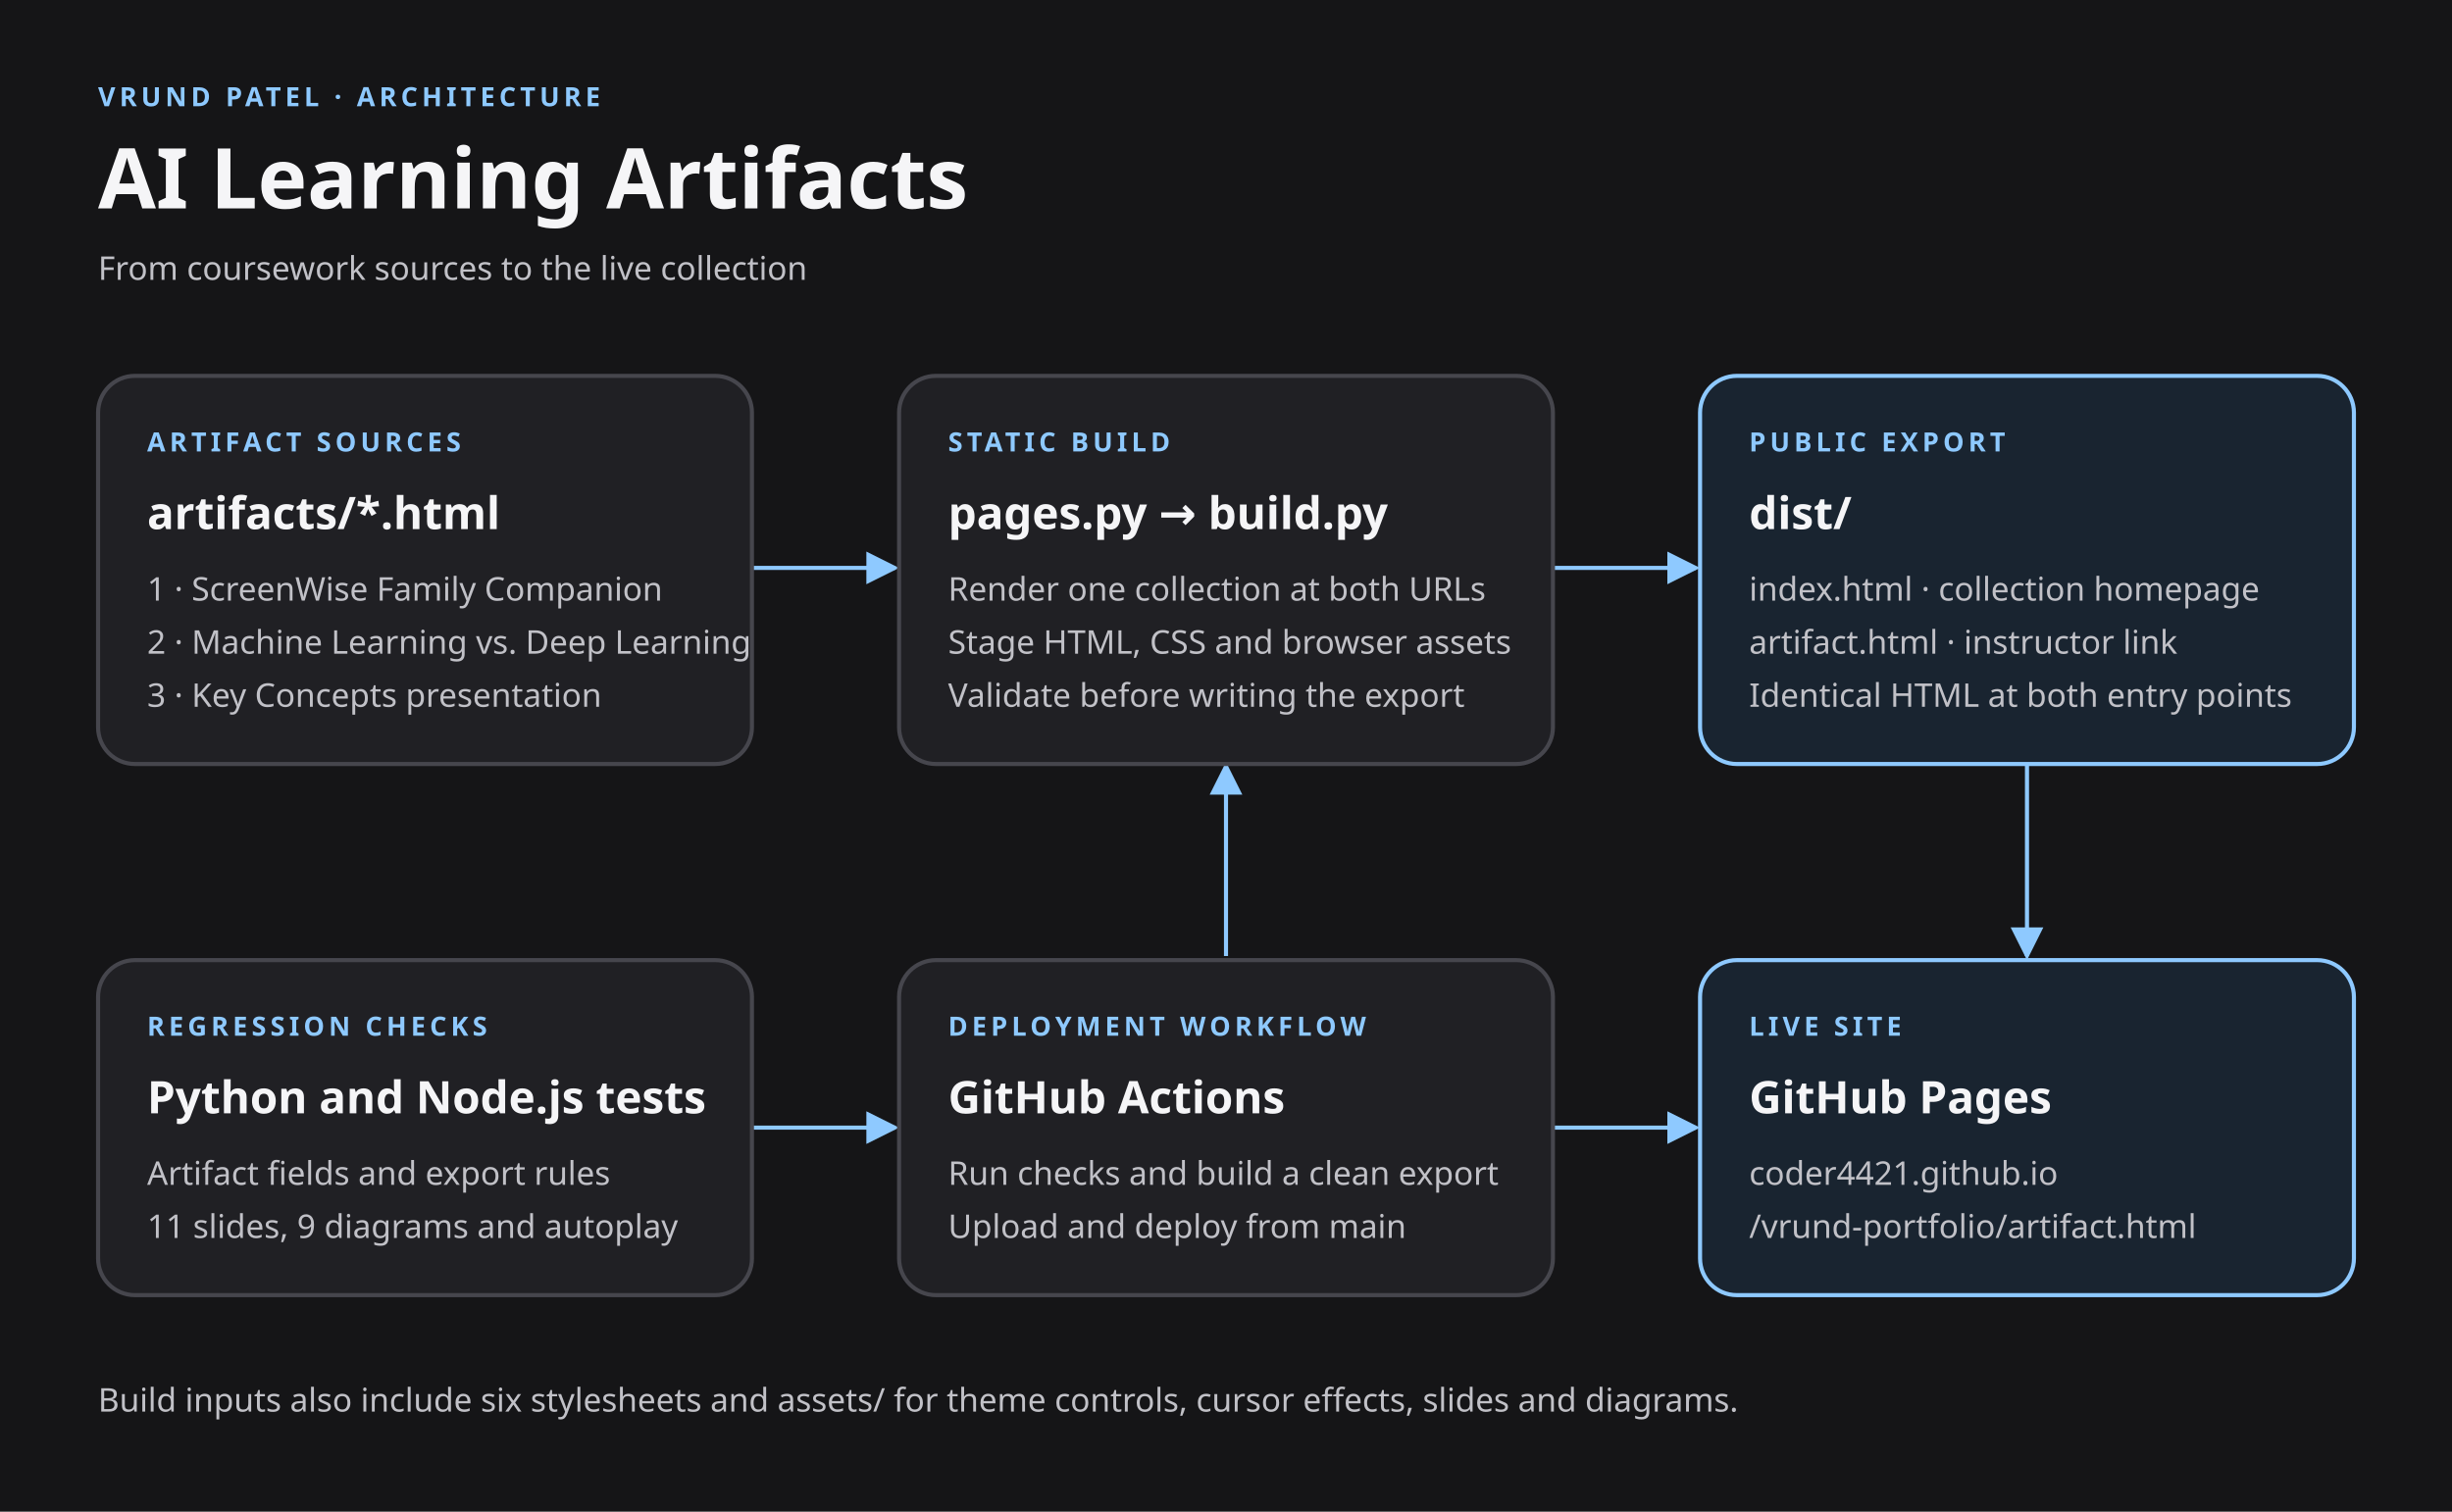
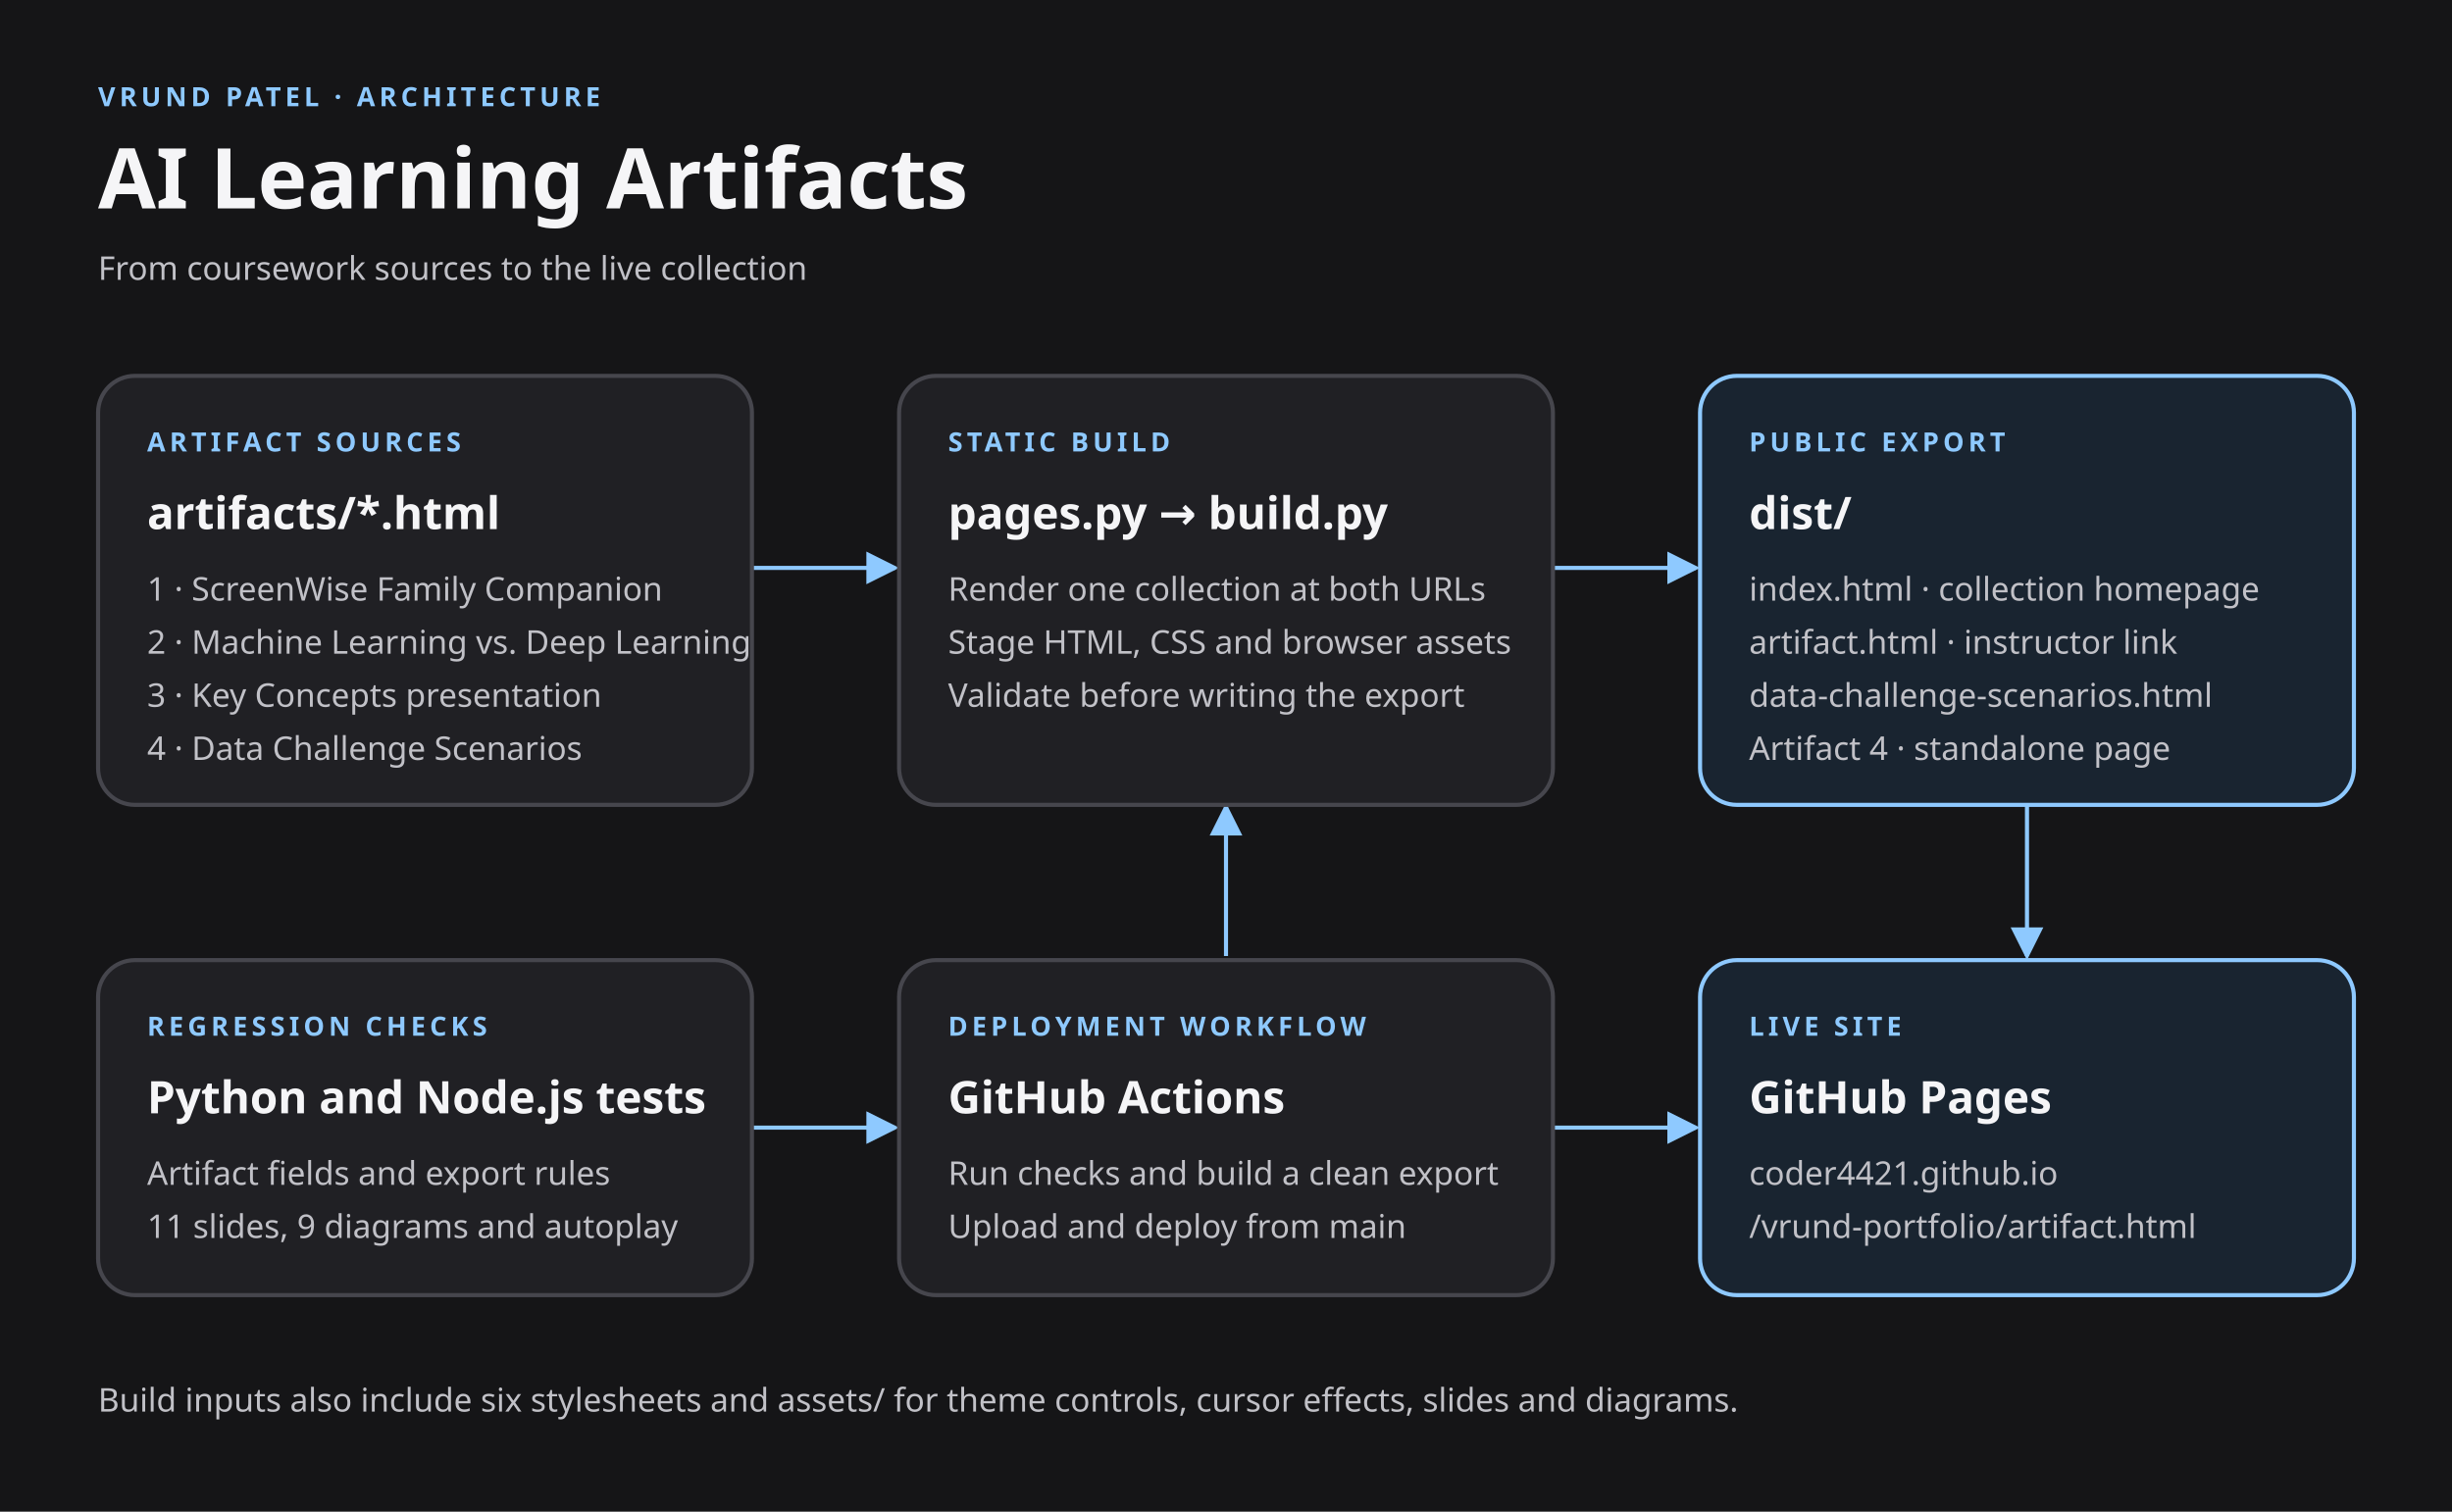
<svg xmlns="http://www.w3.org/2000/svg" width="1200" height="740" viewBox="0 0 1200 740" role="img" aria-labelledby="title desc">
  <defs>
    <marker id="arrow" markerWidth="8" markerHeight="8" refX="7" refY="4" orient="auto">
      <path d="M0 0L8 4L0 8Z" fill="#8ec9ff" />
    </marker>
    <style>
      .panel{fill:#202024;stroke:#46464d;stroke-width:2}
      .output{fill:#192430;stroke:#8ec9ff}
      .title{font:700 41px system-ui,sans-serif;fill:#f5f5f7}
      .label{font:700 22px system-ui,sans-serif;fill:#f5f5f7}
      .note{font:400 16px system-ui,sans-serif;fill:#c1c1c7}
      .eyebrow{font:700 13px system-ui,sans-serif;letter-spacing:2px;fill:#8ec9ff}
      .flow{fill:none;stroke:#8ec9ff;stroke-width:2;marker-end:url(#arrow)}
    </style>
  </defs>
  <rect width="1200" height="740" fill="#151517" />
  <text x="48" y="52" class="eyebrow">VRUND PATEL · ARCHITECTURE</text>
  <text x="48" y="102" class="title">AI Learning Artifacts</text>
  <text x="48" y="137" class="note">From coursework sources to the live collection</text>
  <path class="flow" d="M368 278H438" />
  <path class="flow" d="M760 278H830" />
  <path class="flow" d="M368 552H438" />
  <path class="flow" d="M760 552H830" />
-   <path class="flow" d="M600 468V375" />
-   <path class="flow" d="M992 374V468" />
-   <rect class="panel" x="48" y="184" width="320" height="190" rx="18" />
+   <path class="flow" d="M600 468V395" />
+   <path class="flow" d="M992 394V468" />
+   <rect class="panel" x="48" y="184" width="320" height="210" rx="18" />
  <text x="72" y="221" class="eyebrow">ARTIFACT SOURCES</text>
  <text x="72" y="259" class="label">artifacts/*.html</text>
  <text x="72" y="294" class="note">1 · ScreenWise Family Companion</text>
  <text x="72" y="320" class="note">2 · Machine Learning vs. Deep Learning</text>
  <text x="72" y="346" class="note">3 · Key Concepts presentation</text>
-   <rect class="panel" x="440" y="184" width="320" height="190" rx="18" />
+   <text x="72" y="372" class="note">4 · Data Challenge Scenarios</text>
+   <rect class="panel" x="440" y="184" width="320" height="210" rx="18" />
  <text x="464" y="221" class="eyebrow">STATIC BUILD</text>
  <text x="464" y="259" class="label">pages.py → build.py</text>
  <text x="464" y="294" class="note">Render one collection at both URLs</text>
  <text x="464" y="320" class="note">Stage HTML, CSS and browser assets</text>
  <text x="464" y="346" class="note">Validate before writing the export</text>
-   <rect class="panel output" x="832" y="184" width="320" height="190" rx="18" />
+   <rect class="panel output" x="832" y="184" width="320" height="210" rx="18" />
  <text x="856" y="221" class="eyebrow">PUBLIC EXPORT</text>
  <text x="856" y="259" class="label">dist/</text>
  <text x="856" y="294" class="note">index.html · collection homepage</text>
  <text x="856" y="320" class="note">artifact.html · instructor link</text>
-   <text x="856" y="346" class="note">Identical HTML at both entry points</text>
+   <text x="856" y="346" class="note">data-challenge-scenarios.html</text>
+   <text x="856" y="372" class="note">Artifact 4 · standalone page</text>
  <rect class="panel" x="48" y="470" width="320" height="164" rx="18" />
  <text x="72" y="507" class="eyebrow">REGRESSION CHECKS</text>
  <text x="72" y="545" class="label">Python and Node.js tests</text>
  <text x="72" y="580" class="note">Artifact fields and export rules</text>
  <text x="72" y="606" class="note">11 slides, 9 diagrams and autoplay</text>
  <rect class="panel" x="440" y="470" width="320" height="164" rx="18" />
  <text x="464" y="507" class="eyebrow">DEPLOYMENT WORKFLOW</text>
  <text x="464" y="545" class="label">GitHub Actions</text>
  <text x="464" y="580" class="note">Run checks and build a clean export</text>
  <text x="464" y="606" class="note">Upload and deploy from main</text>
  <rect class="panel output" x="832" y="470" width="320" height="164" rx="18" />
  <text x="856" y="507" class="eyebrow">LIVE SITE</text>
  <text x="856" y="545" class="label">GitHub Pages</text>
  <text x="856" y="580" class="note">coder4421.github.io</text>
  <text x="856" y="606" class="note">/vrund-portfolio/artifact.html</text>
  <text x="48" y="691" class="note">Build inputs also include six stylesheets and assets/ for theme controls, cursor effects, slides and diagrams.</text>
</svg>
